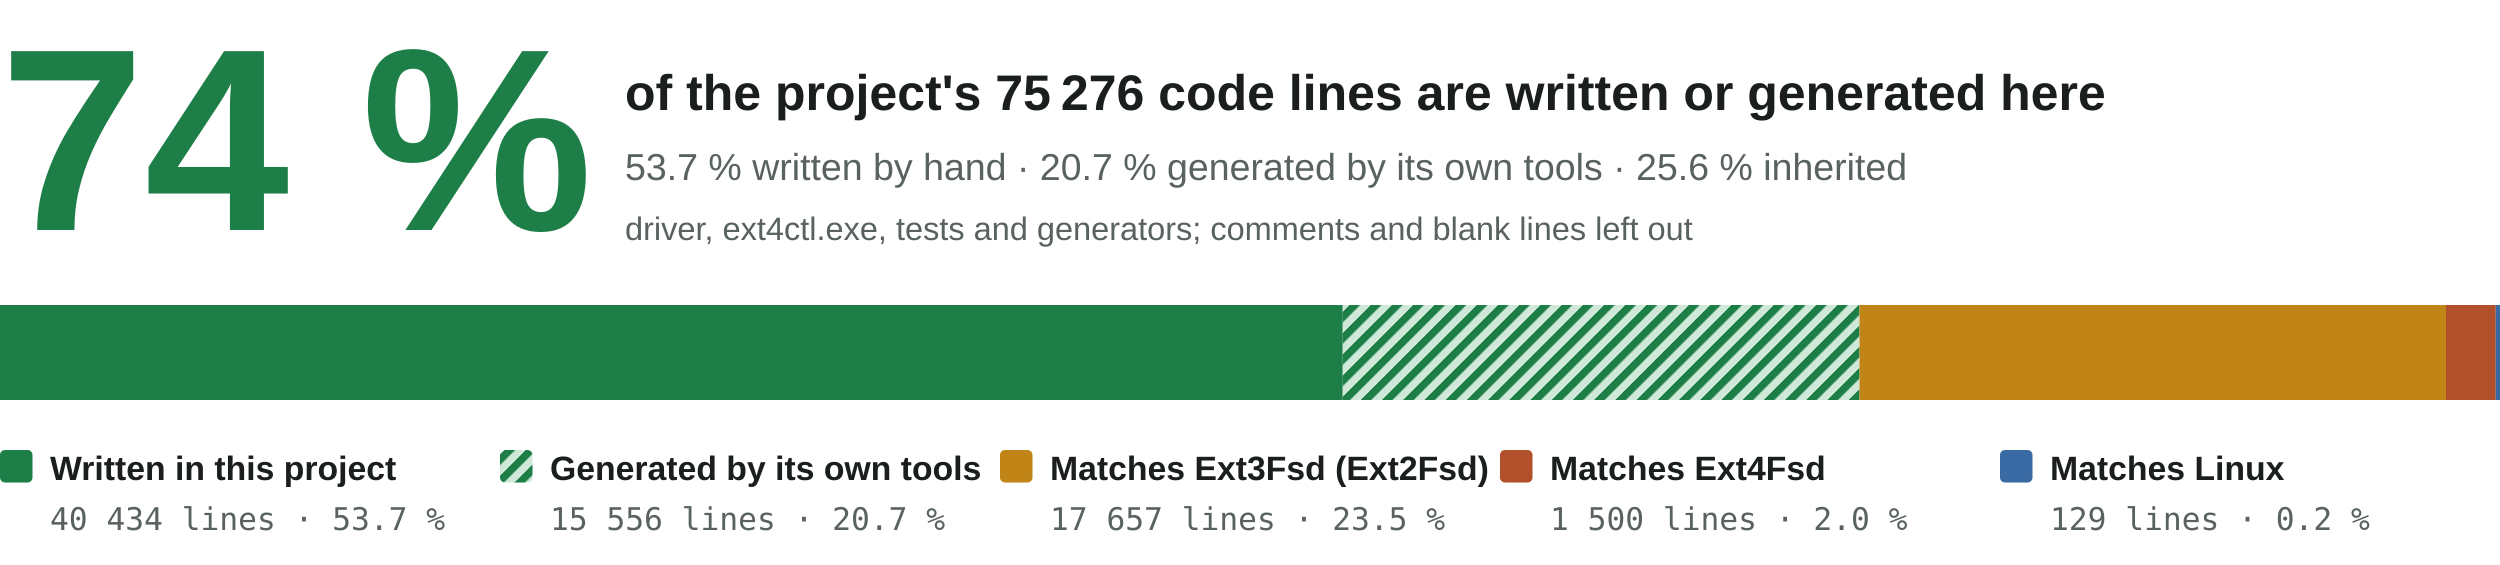
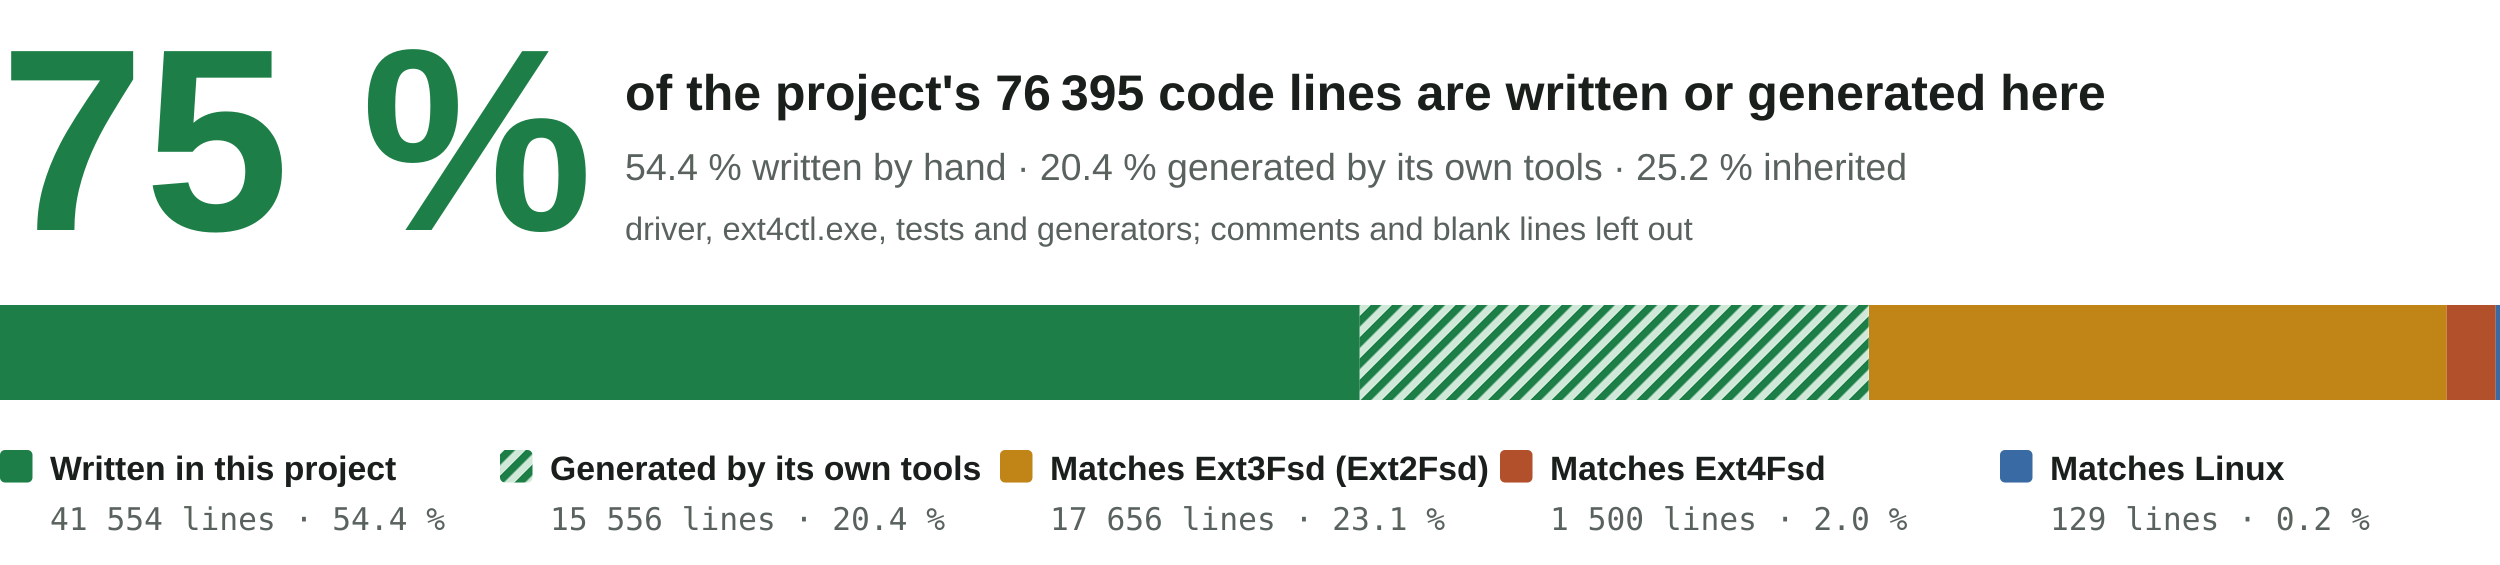
- <svg xmlns="http://www.w3.org/2000/svg" id="ext4-lineage-summary" viewBox="0 0 1000 226" width="1000" height="226" style="max-width:100%;height:auto" role="img" aria-label="74 % of the project's 75 276 code lines are written or generated in this project">
+ <svg xmlns="http://www.w3.org/2000/svg" id="ext4-lineage-summary" viewBox="0 0 1000 226" width="1000" height="226" style="max-width:100%;height:auto" role="img" aria-label="75 % of the project's 76 395 code lines are written or generated in this project">
  <style>#ext4-lineage-summary text{font-family:'Segoe UI', 'Helvetica Neue', Arial, sans-serif;fill:#1a1f1c}#ext4-lineage-summary .l-mono{font-family:Consolas, 'Cascadia Mono', Menlo, 'DejaVu Sans Mono', monospace}#ext4-lineage-summary .l-muted{fill:#59625d}#ext4-lineage-summary .l-own{fill:#1d7f47}#ext4-lineage-summary .l-gen{fill:url(#ext4-lineage-summary-hatch)}#ext4-lineage-summary .l-x3{fill:#c08417}#ext4-lineage-summary .l-x4{fill:#b1502a}#ext4-lineage-summary .l-lx{fill:#3a6aa3}#ext4-lineage-summary .l-on{fill:#ffffff}</style>
  <defs>
    <pattern id="ext4-lineage-summary-hatch" width="6" height="6" patternUnits="userSpaceOnUse" patternTransform="rotate(45)">
      <rect width="6" height="6" fill="#cfe8d8" />
      <rect width="3" height="6" fill="#1d7f47" />
    </pattern>
  </defs>
  <rect width="1000" height="226" fill="#ffffff" />
-   <text x="0.0" y="92.0" font-size="104" class="l-own" font-weight="800">74 %</text>
-   <text x="250.0" y="44.0" font-size="20" font-weight="600">of the project's 75 276 code lines are written or generated here</text>
-   <text x="250.0" y="72.0" font-size="15" class="l-muted">53.7 % written by hand · 20.7 % generated by its own tools · 25.6 % inherited</text>
+   <text x="0.0" y="92.0" font-size="104" class="l-own" font-weight="800">75 %</text>
+   <text x="250.0" y="44.0" font-size="20" font-weight="600">of the project's 76 395 code lines are written or generated here</text>
+   <text x="250.0" y="72.0" font-size="15" class="l-muted">54.4 % written by hand · 20.4 % generated by its own tools · 25.2 % inherited</text>
  <text x="250.0" y="96.0" font-size="13" class="l-muted">driver, ext4ctl.exe, tests and generators; comments and blank lines left out</text>
-   <rect x="0.0" y="122" width="537.1" height="38" class="l-own" />
-   <rect x="537.1" y="122" width="206.7" height="38" class="l-gen" />
-   <rect x="743.8" y="122" width="234.6" height="38" class="l-x3" />
-   <rect x="978.4" y="122" width="19.9" height="38" class="l-x4" />
+   <rect x="0.0" y="122" width="543.9" height="38" class="l-own" />
+   <rect x="543.9" y="122" width="203.6" height="38" class="l-gen" />
+   <rect x="747.6" y="122" width="231.1" height="38" class="l-x3" />
+   <rect x="978.7" y="122" width="19.6" height="38" class="l-x4" />
  <rect x="998.3" y="122" width="1.7" height="38" class="l-lx" />
  <rect x="0" y="180" width="13" height="13" rx="2" class="l-own" />
  <text x="20.0" y="192.0" font-size="13.5" font-weight="600">Written in this project</text>
-   <text x="20.0" y="212.0" font-size="12.5" class="l-mono l-muted">40 434 lines · 53.7 %</text>
+   <text x="20.0" y="212.0" font-size="12.5" class="l-mono l-muted">41 554 lines · 54.4 %</text>
  <rect x="200" y="180" width="13" height="13" rx="2" class="l-gen" />
  <text x="220.0" y="192.0" font-size="13.5" font-weight="600">Generated by its own tools</text>
-   <text x="220.0" y="212.0" font-size="12.5" class="l-mono l-muted">15 556 lines · 20.7 %</text>
+   <text x="220.0" y="212.0" font-size="12.5" class="l-mono l-muted">15 556 lines · 20.4 %</text>
  <rect x="400" y="180" width="13" height="13" rx="2" class="l-x3" />
  <text x="420.0" y="192.0" font-size="13.5" font-weight="600">Matches Ext3Fsd (Ext2Fsd)</text>
-   <text x="420.0" y="212.0" font-size="12.5" class="l-mono l-muted">17 657 lines · 23.5 %</text>
+   <text x="420.0" y="212.0" font-size="12.5" class="l-mono l-muted">17 656 lines · 23.1 %</text>
  <rect x="600" y="180" width="13" height="13" rx="2" class="l-x4" />
  <text x="620.0" y="192.0" font-size="13.5" font-weight="600">Matches Ext4Fsd</text>
  <text x="620.0" y="212.0" font-size="12.5" class="l-mono l-muted">1 500 lines · 2.0 %</text>
  <rect x="800" y="180" width="13" height="13" rx="2" class="l-lx" />
  <text x="820.0" y="192.0" font-size="13.5" font-weight="600">Matches Linux</text>
  <text x="820.0" y="212.0" font-size="12.5" class="l-mono l-muted">129 lines · 0.2 %</text>
</svg>
